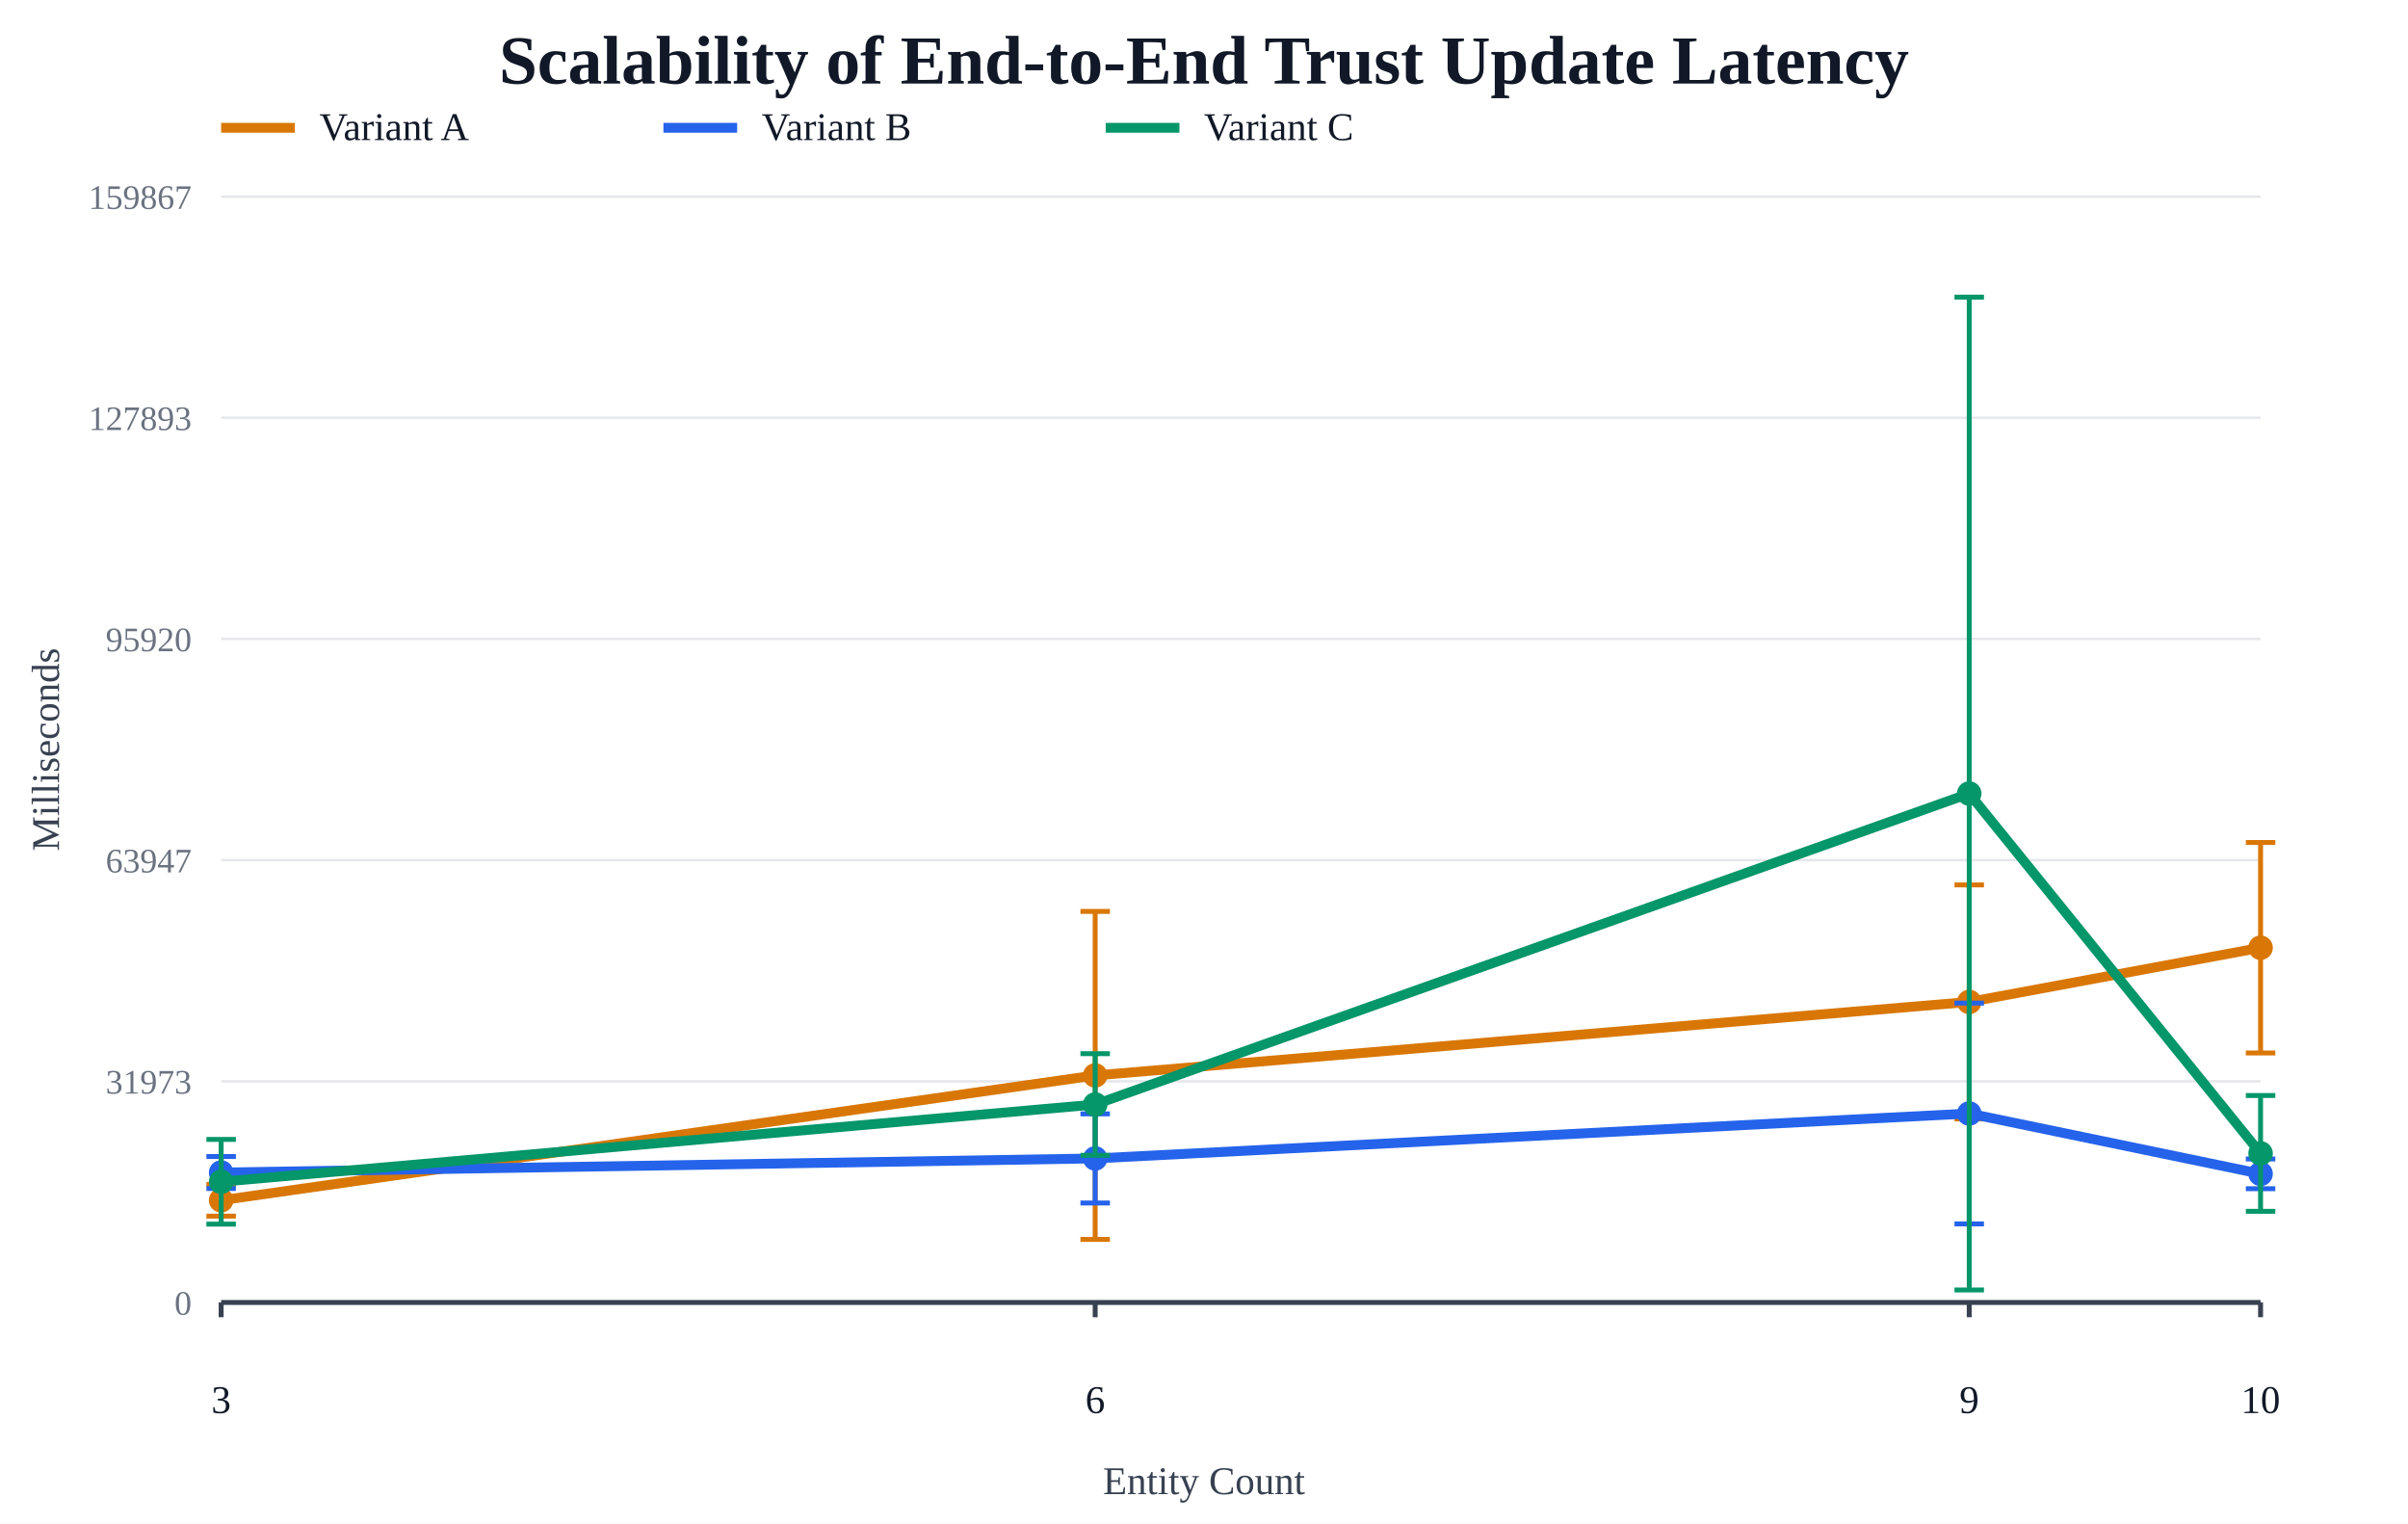
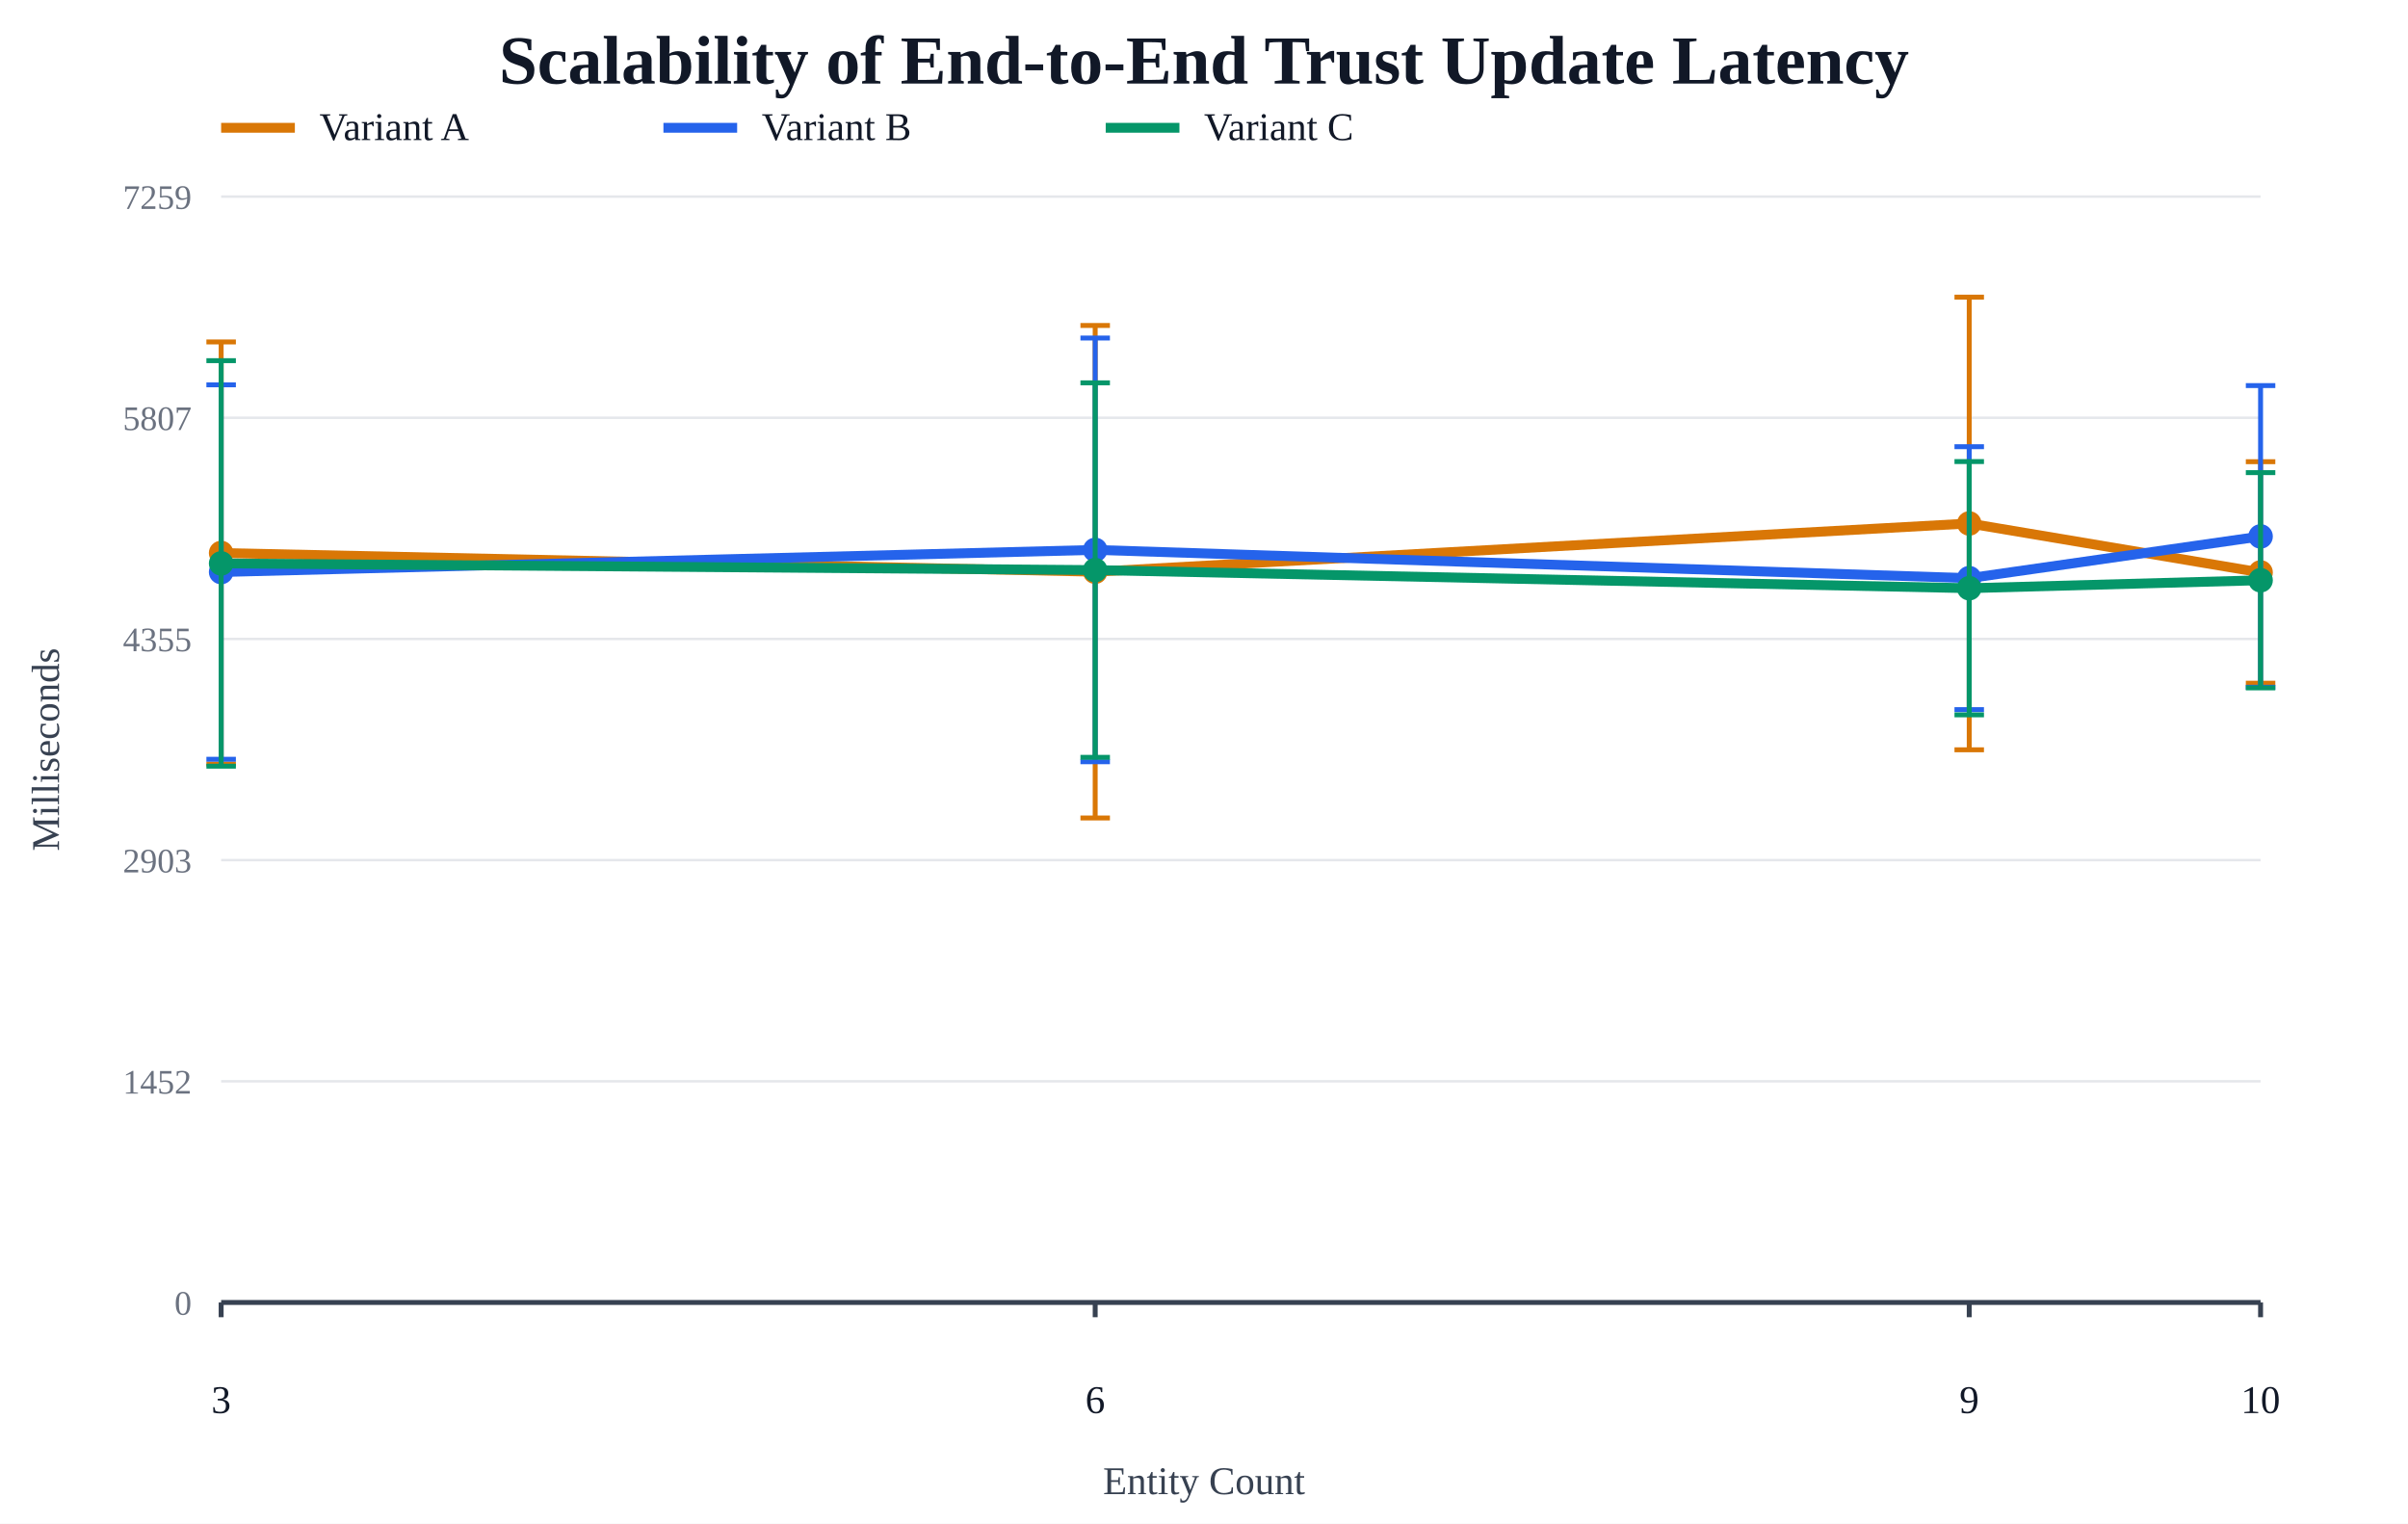
<svg xmlns="http://www.w3.org/2000/svg" width="980" height="620" viewBox="0 0 980 620">
  <rect width="980" height="620" fill="#ffffff" />
  <text x="490" y="34" font-size="28" font-weight="700" text-anchor="middle" fill="#111827">Scalability of End-to-End Trust Update Latency</text>
  <line x1="90" y1="52" x2="120" y2="52" stroke="#d97706" stroke-width="4" />
  <text x="130" y="57" font-size="16" fill="#111827">Variant A</text>
  <line x1="270" y1="52" x2="300" y2="52" stroke="#2563eb" stroke-width="4" />
  <text x="310" y="57" font-size="16" fill="#111827">Variant B</text>
  <line x1="450" y1="52" x2="480" y2="52" stroke="#059669" stroke-width="4" />
  <text x="490" y="57" font-size="16" fill="#111827">Variant C</text>
  <text x="490" y="608" font-size="16" text-anchor="middle" fill="#374151">Entity Count</text>
  <text x="24" y="305" font-size="16" text-anchor="middle" fill="#374151" transform="rotate(-90, 24, 305)">Milliseconds</text>
  <line x1="90" y1="530" x2="920" y2="530" stroke="#e5e7eb" stroke-width="1" />
  <text x="78" y="535" font-size="14" text-anchor="end" fill="#6b7280">0</text>
  <line x1="90" y1="440" x2="920" y2="440" stroke="#e5e7eb" stroke-width="1" />
-   <text x="78" y="445" font-size="14" text-anchor="end" fill="#6b7280">31973</text>
+   <text x="78" y="445" font-size="14" text-anchor="end" fill="#6b7280">1452</text>
  <line x1="90" y1="350" x2="920" y2="350" stroke="#e5e7eb" stroke-width="1" />
-   <text x="78" y="355" font-size="14" text-anchor="end" fill="#6b7280">63947</text>
+   <text x="78" y="355" font-size="14" text-anchor="end" fill="#6b7280">2903</text>
  <line x1="90" y1="260" x2="920" y2="260" stroke="#e5e7eb" stroke-width="1" />
-   <text x="78" y="265" font-size="14" text-anchor="end" fill="#6b7280">95920</text>
+   <text x="78" y="265" font-size="14" text-anchor="end" fill="#6b7280">4355</text>
  <line x1="90" y1="170" x2="920" y2="170" stroke="#e5e7eb" stroke-width="1" />
-   <text x="78" y="175" font-size="14" text-anchor="end" fill="#6b7280">127893</text>
+   <text x="78" y="175" font-size="14" text-anchor="end" fill="#6b7280">5807</text>
  <line x1="90" y1="80" x2="920" y2="80" stroke="#e5e7eb" stroke-width="1" />
-   <text x="78" y="85" font-size="14" text-anchor="end" fill="#6b7280">159867</text>
+   <text x="78" y="85" font-size="14" text-anchor="end" fill="#6b7280">7259</text>
  <line x1="90" y1="530" x2="920" y2="530" stroke="#374151" stroke-width="2" />
  <line x1="90" y1="530" x2="90" y2="536" stroke="#374151" stroke-width="2" />
  <text x="90" y="575" font-size="16" text-anchor="middle" fill="#111827">3</text>
  <line x1="445.714" y1="530" x2="445.714" y2="536" stroke="#374151" stroke-width="2" />
  <text x="445.714" y="575" font-size="16" text-anchor="middle" fill="#111827">6</text>
  <line x1="801.429" y1="530" x2="801.429" y2="536" stroke="#374151" stroke-width="2" />
  <text x="801.429" y="575" font-size="16" text-anchor="middle" fill="#111827">9</text>
  <line x1="920" y1="530" x2="920" y2="536" stroke="#374151" stroke-width="2" />
  <text x="920" y="575" font-size="16" text-anchor="middle" fill="#111827">10</text>
-   <polyline fill="none" stroke="#d97706" stroke-width="4" points="90,488.406 445.714,437.602 801.429,407.704 920,385.647" />
-   <line x1="90" y1="481.944" x2="90" y2="494.868" stroke="#d97706" stroke-width="2" />
-   <line x1="84" y1="481.944" x2="96" y2="481.944" stroke="#d97706" stroke-width="2" />
-   <line x1="84" y1="494.868" x2="96" y2="494.868" stroke="#d97706" stroke-width="2" />
-   <circle cx="90" cy="488.406" r="5" fill="#d97706" />
-   <line x1="445.714" y1="370.871" x2="445.714" y2="504.332" stroke="#d97706" stroke-width="2" />
-   <line x1="439.714" y1="370.871" x2="451.714" y2="370.871" stroke="#d97706" stroke-width="2" />
-   <line x1="439.714" y1="504.332" x2="451.714" y2="504.332" stroke="#d97706" stroke-width="2" />
-   <circle cx="445.714" cy="437.602" r="5" fill="#d97706" />
-   <line x1="801.429" y1="360.084" x2="801.429" y2="455.323" stroke="#d97706" stroke-width="2" />
-   <line x1="795.429" y1="360.084" x2="807.429" y2="360.084" stroke="#d97706" stroke-width="2" />
-   <line x1="795.429" y1="455.323" x2="807.429" y2="455.323" stroke="#d97706" stroke-width="2" />
-   <circle cx="801.429" cy="407.704" r="5" fill="#d97706" />
-   <line x1="920" y1="342.819" x2="920" y2="428.476" stroke="#d97706" stroke-width="2" />
-   <line x1="914" y1="342.819" x2="926" y2="342.819" stroke="#d97706" stroke-width="2" />
-   <line x1="914" y1="428.476" x2="926" y2="428.476" stroke="#d97706" stroke-width="2" />
-   <circle cx="920" cy="385.647" r="5" fill="#d97706" />
-   <polyline fill="none" stroke="#2563eb" stroke-width="4" points="90,477.119 445.714,471.391 801.429,453.104 920,477.656" />
-   <line x1="90" y1="470.611" x2="90" y2="483.627" stroke="#2563eb" stroke-width="2" />
-   <line x1="84" y1="470.611" x2="96" y2="470.611" stroke="#2563eb" stroke-width="2" />
-   <line x1="84" y1="483.627" x2="96" y2="483.627" stroke="#2563eb" stroke-width="2" />
-   <circle cx="90" cy="477.119" r="5" fill="#2563eb" />
-   <line x1="445.714" y1="453.257" x2="445.714" y2="489.524" stroke="#2563eb" stroke-width="2" />
-   <line x1="439.714" y1="453.257" x2="451.714" y2="453.257" stroke="#2563eb" stroke-width="2" />
-   <line x1="439.714" y1="489.524" x2="451.714" y2="489.524" stroke="#2563eb" stroke-width="2" />
-   <circle cx="445.714" cy="471.391" r="5" fill="#2563eb" />
-   <line x1="801.429" y1="408.174" x2="801.429" y2="498.034" stroke="#2563eb" stroke-width="2" />
-   <line x1="795.429" y1="408.174" x2="807.429" y2="408.174" stroke="#2563eb" stroke-width="2" />
-   <line x1="795.429" y1="498.034" x2="807.429" y2="498.034" stroke="#2563eb" stroke-width="2" />
-   <circle cx="801.429" cy="453.104" r="5" fill="#2563eb" />
-   <line x1="920" y1="471.609" x2="920" y2="483.704" stroke="#2563eb" stroke-width="2" />
-   <line x1="914" y1="471.609" x2="926" y2="471.609" stroke="#2563eb" stroke-width="2" />
-   <line x1="914" y1="483.704" x2="926" y2="483.704" stroke="#2563eb" stroke-width="2" />
-   <circle cx="920" cy="477.656" r="5" fill="#2563eb" />
-   <polyline fill="none" stroke="#059669" stroke-width="4" points="90,480.883 445.714,449.438 801.429,322.909 920,469.344" />
-   <line x1="90" y1="463.65" x2="90" y2="498.116" stroke="#059669" stroke-width="2" />
-   <line x1="84" y1="463.65" x2="96" y2="463.65" stroke="#059669" stroke-width="2" />
-   <line x1="84" y1="498.116" x2="96" y2="498.116" stroke="#059669" stroke-width="2" />
-   <circle cx="90" cy="480.883" r="5" fill="#059669" />
-   <line x1="445.714" y1="428.757" x2="445.714" y2="470.119" stroke="#059669" stroke-width="2" />
-   <line x1="439.714" y1="428.757" x2="451.714" y2="428.757" stroke="#059669" stroke-width="2" />
-   <line x1="439.714" y1="470.119" x2="451.714" y2="470.119" stroke="#059669" stroke-width="2" />
-   <circle cx="445.714" cy="449.438" r="5" fill="#059669" />
-   <line x1="801.429" y1="120.909" x2="801.429" y2="524.908" stroke="#059669" stroke-width="2" />
-   <line x1="795.429" y1="120.909" x2="807.429" y2="120.909" stroke="#059669" stroke-width="2" />
-   <line x1="795.429" y1="524.908" x2="807.429" y2="524.908" stroke="#059669" stroke-width="2" />
-   <circle cx="801.429" cy="322.909" r="5" fill="#059669" />
-   <line x1="920" y1="445.782" x2="920" y2="492.906" stroke="#059669" stroke-width="2" />
-   <line x1="914" y1="445.782" x2="926" y2="445.782" stroke="#059669" stroke-width="2" />
-   <line x1="914" y1="492.906" x2="926" y2="492.906" stroke="#059669" stroke-width="2" />
-   <circle cx="920" cy="469.344" r="5" fill="#059669" />
+   <polyline fill="none" stroke="#d97706" stroke-width="4" points="90,225.027 445.714,232.646 801.429,213.007 920,232.939" />
+   <line x1="90" y1="139.145" x2="90" y2="310.908" stroke="#d97706" stroke-width="2" />
+   <line x1="84" y1="139.145" x2="96" y2="139.145" stroke="#d97706" stroke-width="2" />
+   <line x1="84" y1="310.908" x2="96" y2="310.908" stroke="#d97706" stroke-width="2" />
+   <circle cx="90" cy="225.027" r="5" fill="#d97706" />
+   <line x1="445.714" y1="132.443" x2="445.714" y2="332.849" stroke="#d97706" stroke-width="2" />
+   <line x1="439.714" y1="132.443" x2="451.714" y2="132.443" stroke="#d97706" stroke-width="2" />
+   <line x1="439.714" y1="332.849" x2="451.714" y2="332.849" stroke="#d97706" stroke-width="2" />
+   <circle cx="445.714" cy="232.646" r="5" fill="#d97706" />
+   <line x1="801.429" y1="120.909" x2="801.429" y2="305.105" stroke="#d97706" stroke-width="2" />
+   <line x1="795.429" y1="120.909" x2="807.429" y2="120.909" stroke="#d97706" stroke-width="2" />
+   <line x1="795.429" y1="305.105" x2="807.429" y2="305.105" stroke="#d97706" stroke-width="2" />
+   <circle cx="801.429" cy="213.007" r="5" fill="#d97706" />
+   <line x1="920" y1="187.872" x2="920" y2="278.007" stroke="#d97706" stroke-width="2" />
+   <line x1="914" y1="187.872" x2="926" y2="187.872" stroke="#d97706" stroke-width="2" />
+   <line x1="914" y1="278.007" x2="926" y2="278.007" stroke="#d97706" stroke-width="2" />
+   <circle cx="920" cy="232.939" r="5" fill="#d97706" />
+   <polyline fill="none" stroke="#2563eb" stroke-width="4" points="90,232.776 445.714,223.763 801.429,235.265 920,218.279" />
+   <line x1="90" y1="156.594" x2="90" y2="308.958" stroke="#2563eb" stroke-width="2" />
+   <line x1="84" y1="156.594" x2="96" y2="156.594" stroke="#2563eb" stroke-width="2" />
+   <line x1="84" y1="308.958" x2="96" y2="308.958" stroke="#2563eb" stroke-width="2" />
+   <circle cx="90" cy="232.776" r="5" fill="#2563eb" />
+   <line x1="445.714" y1="137.556" x2="445.714" y2="309.969" stroke="#2563eb" stroke-width="2" />
+   <line x1="439.714" y1="137.556" x2="451.714" y2="137.556" stroke="#2563eb" stroke-width="2" />
+   <line x1="439.714" y1="309.969" x2="451.714" y2="309.969" stroke="#2563eb" stroke-width="2" />
+   <circle cx="445.714" cy="223.763" r="5" fill="#2563eb" />
+   <line x1="801.429" y1="181.772" x2="801.429" y2="288.759" stroke="#2563eb" stroke-width="2" />
+   <line x1="795.429" y1="181.772" x2="807.429" y2="181.772" stroke="#2563eb" stroke-width="2" />
+   <line x1="795.429" y1="288.759" x2="807.429" y2="288.759" stroke="#2563eb" stroke-width="2" />
+   <circle cx="801.429" cy="235.265" r="5" fill="#2563eb" />
+   <line x1="920" y1="156.902" x2="920" y2="279.656" stroke="#2563eb" stroke-width="2" />
+   <line x1="914" y1="156.902" x2="926" y2="156.902" stroke="#2563eb" stroke-width="2" />
+   <line x1="914" y1="279.656" x2="926" y2="279.656" stroke="#2563eb" stroke-width="2" />
+   <circle cx="920" cy="218.279" r="5" fill="#2563eb" />
+   <polyline fill="none" stroke="#059669" stroke-width="4" points="90,229.266 445.714,231.979 801.429,239.351 920,236.116" />
+   <line x1="90" y1="146.76" x2="90" y2="311.772" stroke="#059669" stroke-width="2" />
+   <line x1="84" y1="146.76" x2="96" y2="146.76" stroke="#059669" stroke-width="2" />
+   <line x1="84" y1="311.772" x2="96" y2="311.772" stroke="#059669" stroke-width="2" />
+   <circle cx="90" cy="229.266" r="5" fill="#059669" />
+   <line x1="445.714" y1="155.784" x2="445.714" y2="308.175" stroke="#059669" stroke-width="2" />
+   <line x1="439.714" y1="155.784" x2="451.714" y2="155.784" stroke="#059669" stroke-width="2" />
+   <line x1="439.714" y1="308.175" x2="451.714" y2="308.175" stroke="#059669" stroke-width="2" />
+   <circle cx="445.714" cy="231.979" r="5" fill="#059669" />
+   <line x1="801.429" y1="187.817" x2="801.429" y2="290.884" stroke="#059669" stroke-width="2" />
+   <line x1="795.429" y1="187.817" x2="807.429" y2="187.817" stroke="#059669" stroke-width="2" />
+   <line x1="795.429" y1="290.884" x2="807.429" y2="290.884" stroke="#059669" stroke-width="2" />
+   <circle cx="801.429" cy="239.351" r="5" fill="#059669" />
+   <line x1="920" y1="192.322" x2="920" y2="279.909" stroke="#059669" stroke-width="2" />
+   <line x1="914" y1="192.322" x2="926" y2="192.322" stroke="#059669" stroke-width="2" />
+   <line x1="914" y1="279.909" x2="926" y2="279.909" stroke="#059669" stroke-width="2" />
+   <circle cx="920" cy="236.116" r="5" fill="#059669" />
</svg>
